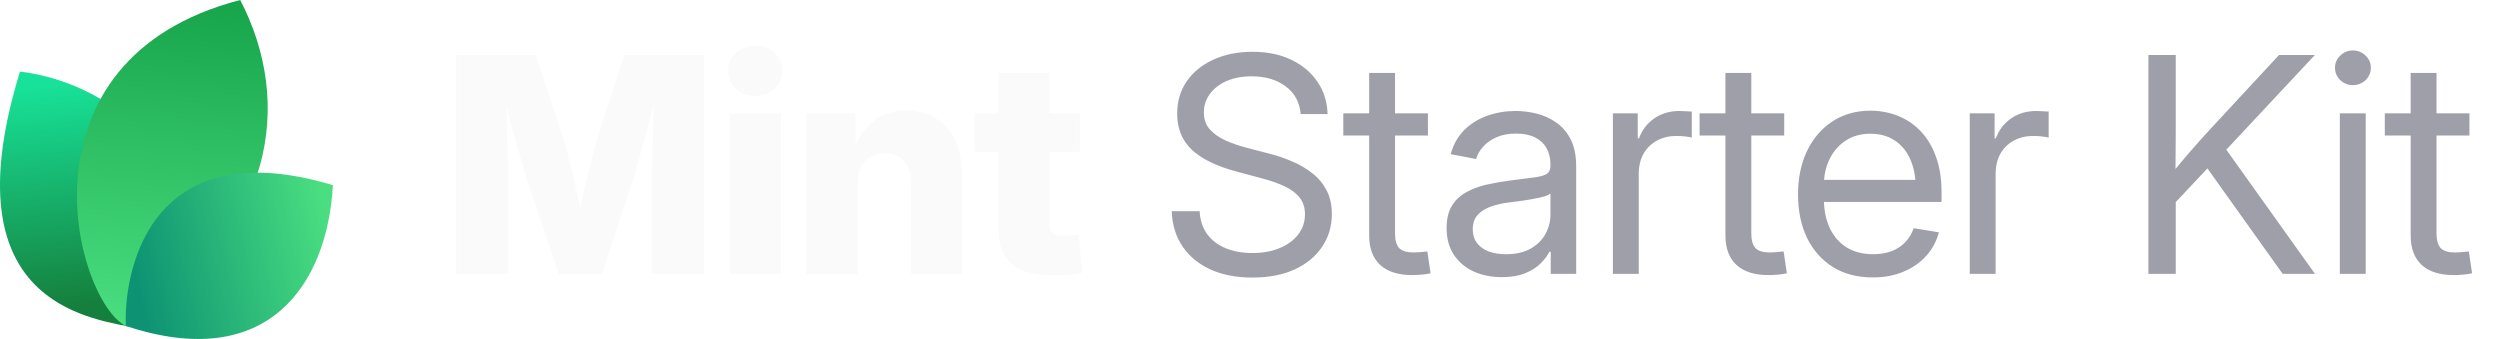
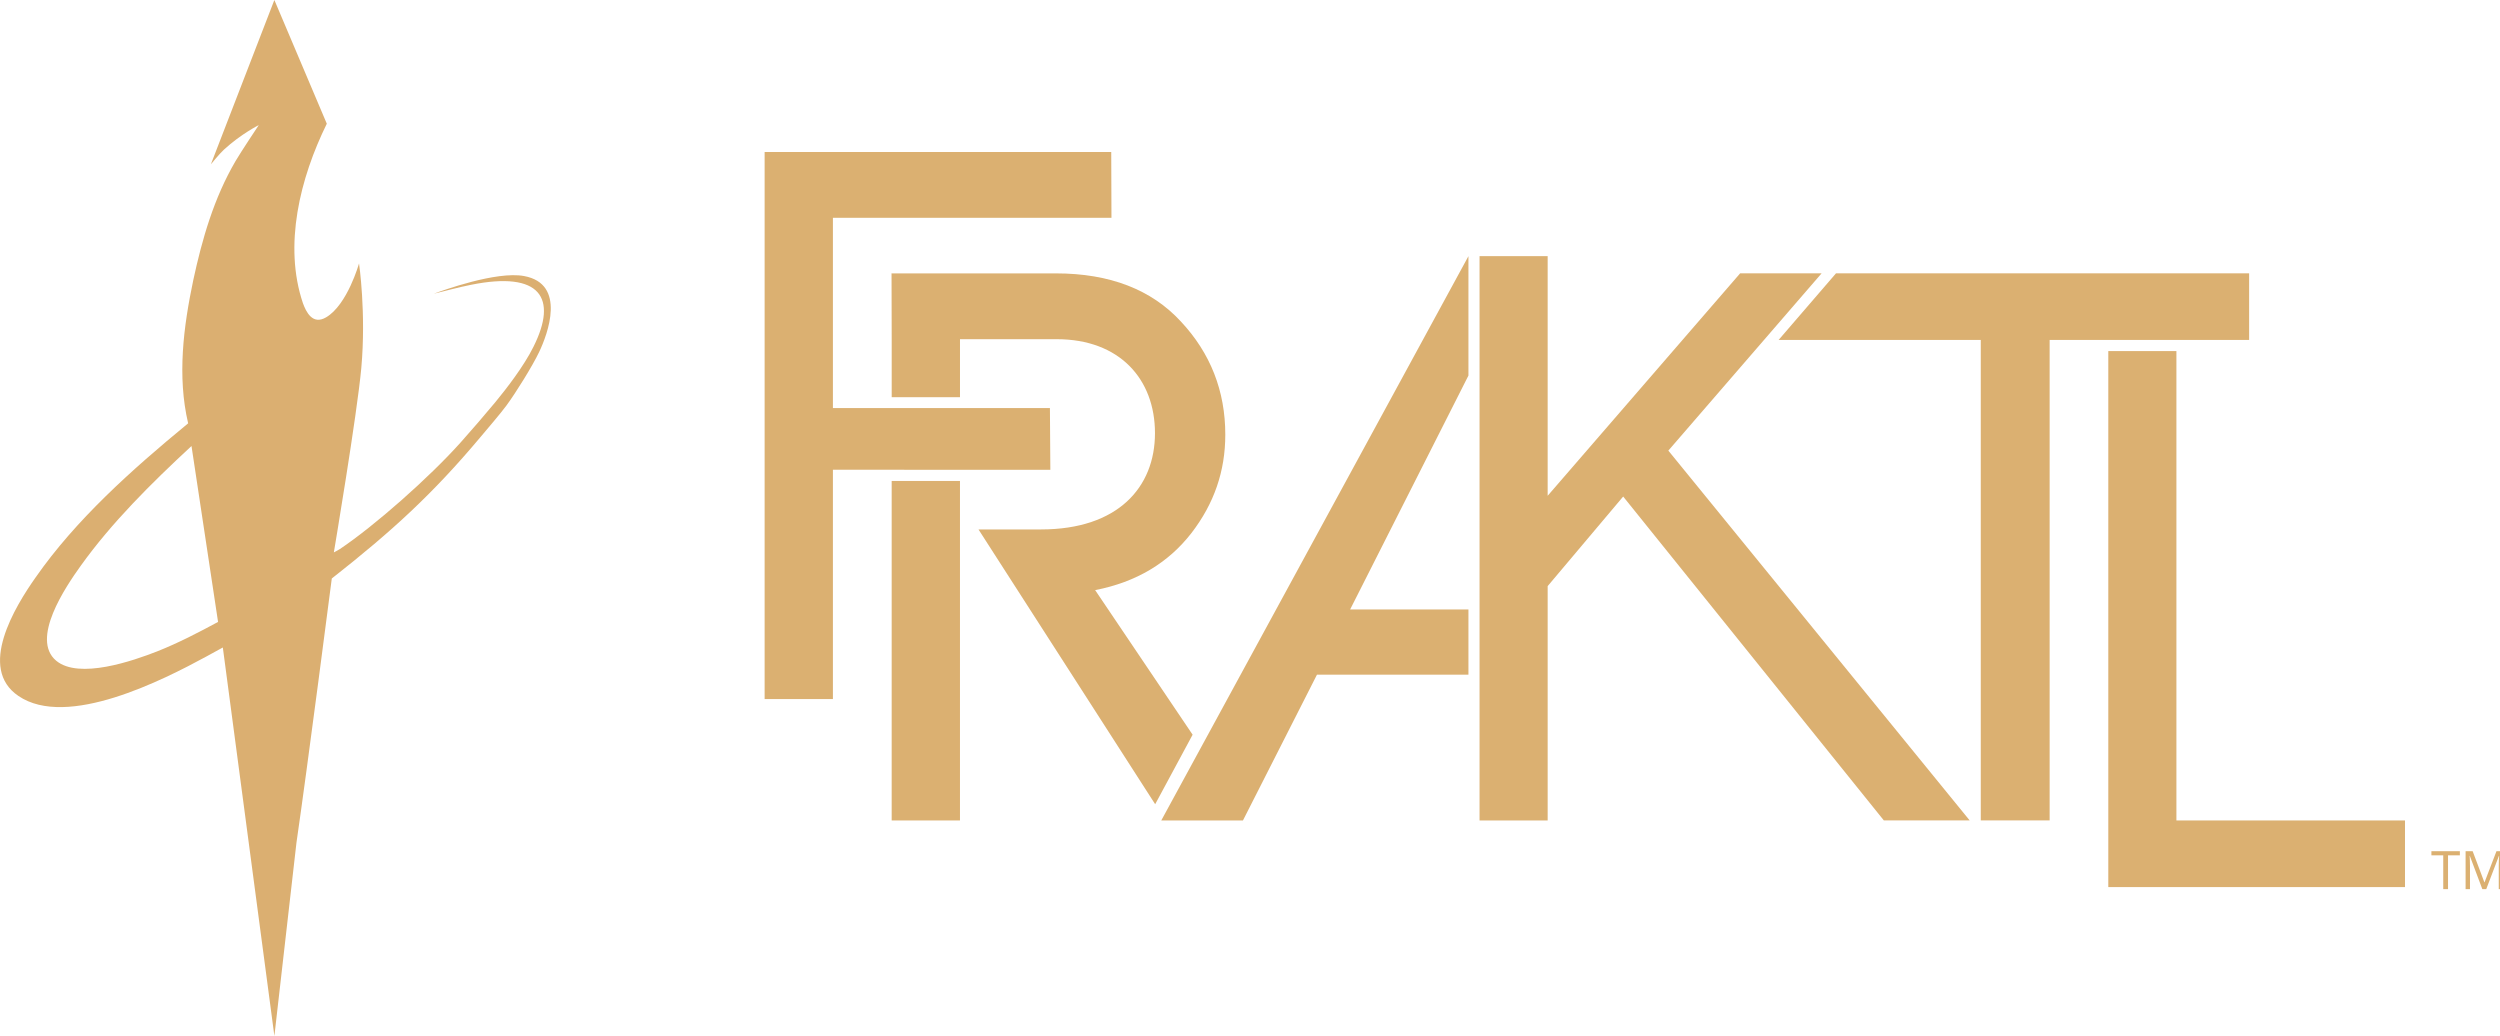
- <svg xmlns="http://www.w3.org/2000/svg" width="177" height="24" viewBox="0 0 177 24" fill="none">
-   <path d="M9.061 23.108C5.268 22.377 -3.391 20.627 1.417 5.064C9.634 6.099 16.973 14.064 9.061 23.108Z" fill="url(#paint0_linear_17557_2145)" />
-   <path d="M8.919 23.094C5.276 21.222 0.784 4.209 17.007 0C20.757 7.193 19.621 16.545 8.919 23.094Z" fill="url(#paint1_linear_17557_2145)" />
-   <path d="M8.914 23.079C8.735 19.882 10.159 9.085 23.57 13.111C23.181 20.123 18.984 26.418 8.914 23.079Z" fill="url(#paint2_linear_17557_2145)" />
-   <path d="M32.301 19.392V3.894H37.938L39.925 9.948C40.036 10.315 40.164 10.787 40.31 11.362C40.462 11.938 40.611 12.552 40.757 13.204C40.91 13.855 41.048 14.483 41.173 15.086C41.305 15.682 41.412 16.192 41.495 16.615H40.695C40.771 16.192 40.871 15.682 40.996 15.086C41.128 14.49 41.267 13.866 41.412 13.214C41.565 12.562 41.714 11.948 41.86 11.373C42.005 10.79 42.133 10.315 42.244 9.948L44.2 3.894H49.848V19.392H46.166V12.704C46.166 12.357 46.173 11.917 46.187 11.383C46.2 10.849 46.214 10.27 46.228 9.646C46.249 9.022 46.266 8.391 46.28 7.753C46.301 7.115 46.311 6.519 46.311 5.964H46.623C46.485 6.561 46.332 7.181 46.166 7.826C45.999 8.471 45.833 9.102 45.666 9.719C45.507 10.336 45.351 10.901 45.198 11.414C45.053 11.928 44.928 12.357 44.824 12.704L42.608 19.392H39.561L37.314 12.704C37.203 12.357 37.072 11.928 36.919 11.414C36.773 10.901 36.614 10.34 36.441 9.729C36.274 9.112 36.104 8.481 35.931 7.836C35.764 7.192 35.608 6.567 35.463 5.964H35.827C35.834 6.512 35.844 7.105 35.858 7.743C35.872 8.374 35.886 9.005 35.9 9.636C35.92 10.26 35.938 10.839 35.952 11.373C35.965 11.907 35.972 12.351 35.972 12.704V19.392H32.301ZM51.668 19.392V8.024H55.288V19.392H51.668ZM53.468 6.786C52.927 6.786 52.473 6.616 52.105 6.276C51.738 5.93 51.554 5.507 51.554 5.007C51.554 4.508 51.738 4.088 52.105 3.749C52.473 3.409 52.927 3.239 53.468 3.239C54.009 3.239 54.463 3.409 54.83 3.749C55.198 4.082 55.382 4.501 55.382 5.007C55.382 5.507 55.198 5.93 54.83 6.276C54.463 6.616 54.009 6.786 53.468 6.786ZM60.708 13.027V19.392H57.088V8.024H60.551L60.593 10.967H60.281C60.593 10.024 61.061 9.268 61.685 8.7C62.309 8.124 63.138 7.836 64.171 7.836C64.975 7.836 65.672 8.017 66.262 8.377C66.851 8.731 67.302 9.234 67.614 9.885C67.933 10.537 68.092 11.307 68.092 12.194V19.392H64.483V12.912C64.483 12.26 64.32 11.754 63.994 11.394C63.675 11.033 63.221 10.853 62.632 10.853C62.25 10.853 61.914 10.936 61.623 11.102C61.332 11.269 61.106 11.515 60.947 11.841C60.787 12.16 60.708 12.555 60.708 13.027ZM76.456 8.024V10.749H69.008V8.024H76.456ZM70.683 5.163H74.292V15.783C74.292 16.102 74.361 16.334 74.5 16.48C74.646 16.625 74.899 16.698 75.259 16.698C75.405 16.698 75.596 16.688 75.831 16.667C76.074 16.646 76.251 16.629 76.362 16.615L76.632 19.309C76.313 19.378 75.963 19.427 75.582 19.455C75.207 19.482 74.836 19.496 74.469 19.496C73.2 19.496 72.25 19.222 71.619 18.674C70.995 18.127 70.683 17.308 70.683 16.22V5.163Z" fill="#FAFAFA" />
-   <path d="M88.667 19.652C87.523 19.652 86.528 19.458 85.682 19.07C84.843 18.681 84.188 18.137 83.716 17.437C83.245 16.736 82.992 15.908 82.957 14.951H84.933C84.968 15.596 85.148 16.14 85.474 16.584C85.8 17.021 86.24 17.354 86.795 17.582C87.35 17.804 87.974 17.915 88.667 17.915C89.388 17.915 90.026 17.801 90.581 17.572C91.143 17.343 91.583 17.024 91.902 16.615C92.228 16.199 92.391 15.717 92.391 15.169C92.391 14.698 92.266 14.306 92.017 13.994C91.767 13.675 91.413 13.408 90.956 13.193C90.498 12.978 89.954 12.787 89.323 12.621L87.502 12.132C86.123 11.765 85.082 11.255 84.382 10.603C83.689 9.944 83.342 9.095 83.342 8.055C83.342 7.174 83.571 6.404 84.028 5.746C84.486 5.087 85.117 4.577 85.921 4.217C86.726 3.849 87.645 3.666 88.678 3.666C89.718 3.666 90.63 3.853 91.413 4.227C92.204 4.602 92.824 5.122 93.275 5.787C93.726 6.446 93.965 7.209 93.993 8.076H92.089C92.013 7.23 91.656 6.574 91.018 6.11C90.387 5.638 89.586 5.403 88.615 5.403C87.95 5.403 87.36 5.513 86.847 5.735C86.341 5.957 85.946 6.262 85.661 6.651C85.377 7.032 85.235 7.469 85.235 7.961C85.235 8.447 85.377 8.849 85.661 9.168C85.946 9.48 86.317 9.74 86.774 9.948C87.232 10.149 87.724 10.319 88.251 10.457L89.884 10.884C90.439 11.023 90.977 11.206 91.496 11.435C92.023 11.657 92.495 11.934 92.911 12.267C93.334 12.593 93.67 12.995 93.92 13.474C94.17 13.945 94.294 14.504 94.294 15.149C94.294 16.015 94.066 16.788 93.608 17.468C93.157 18.148 92.512 18.681 91.673 19.07C90.834 19.458 89.832 19.652 88.667 19.652ZM101.097 8.024V9.594H95.106V8.024H101.097ZM96.937 5.163H98.767V16.521C98.767 17 98.865 17.347 99.059 17.562C99.26 17.77 99.6 17.874 100.078 17.874C100.21 17.874 100.366 17.867 100.546 17.853C100.733 17.832 100.903 17.815 101.056 17.801L101.285 19.351C101.097 19.392 100.886 19.423 100.65 19.444C100.414 19.465 100.189 19.475 99.974 19.475C98.996 19.475 98.244 19.236 97.717 18.758C97.197 18.272 96.937 17.579 96.937 16.677V5.163ZM106.33 19.621C105.595 19.621 104.932 19.489 104.343 19.226C103.754 18.955 103.285 18.564 102.939 18.05C102.592 17.53 102.419 16.896 102.419 16.147C102.419 15.495 102.547 14.965 102.804 14.556C103.06 14.146 103.403 13.828 103.833 13.599C104.263 13.363 104.742 13.186 105.269 13.068C105.796 12.95 106.333 12.857 106.881 12.787C107.574 12.69 108.132 12.617 108.555 12.569C108.978 12.52 109.287 12.441 109.481 12.33C109.675 12.212 109.772 12.014 109.772 11.737V11.654C109.772 11.203 109.679 10.815 109.492 10.489C109.311 10.163 109.041 9.91 108.68 9.729C108.32 9.549 107.872 9.459 107.338 9.459C106.805 9.459 106.34 9.546 105.945 9.719C105.556 9.892 105.241 10.118 104.998 10.395C104.755 10.665 104.593 10.953 104.509 11.258L102.71 10.915C102.897 10.222 103.22 9.65 103.677 9.199C104.135 8.748 104.679 8.412 105.31 8.19C105.941 7.968 106.607 7.857 107.307 7.857C107.8 7.857 108.295 7.92 108.795 8.044C109.301 8.169 109.765 8.381 110.188 8.679C110.611 8.97 110.951 9.369 111.208 9.875C111.464 10.374 111.593 11.005 111.593 11.768V19.392H109.793V17.822H109.7C109.568 18.085 109.363 18.359 109.086 18.643C108.809 18.921 108.444 19.153 107.994 19.34C107.543 19.527 106.988 19.621 106.33 19.621ZM106.621 17.998C107.321 17.998 107.904 17.867 108.368 17.603C108.84 17.333 109.19 16.986 109.419 16.563C109.654 16.133 109.772 15.682 109.772 15.211V13.692C109.703 13.769 109.554 13.841 109.325 13.911C109.096 13.973 108.829 14.032 108.524 14.088C108.226 14.143 107.921 14.192 107.609 14.233C107.304 14.275 107.033 14.309 106.798 14.337C106.354 14.393 105.938 14.49 105.549 14.628C105.168 14.76 104.86 14.954 104.624 15.211C104.388 15.467 104.27 15.811 104.27 16.241C104.27 16.615 104.367 16.934 104.561 17.198C104.762 17.461 105.04 17.662 105.393 17.801C105.747 17.933 106.156 17.998 106.621 17.998ZM114.193 19.392V8.024H115.951V9.792H116.045C116.253 9.209 116.61 8.741 117.116 8.388C117.622 8.034 118.219 7.857 118.905 7.857C119.058 7.857 119.217 7.864 119.384 7.878C119.55 7.885 119.682 7.892 119.779 7.899V9.74C119.716 9.719 119.578 9.695 119.363 9.667C119.155 9.639 118.922 9.625 118.666 9.625C118.174 9.625 117.726 9.733 117.324 9.948C116.922 10.163 116.603 10.471 116.367 10.874C116.138 11.276 116.024 11.758 116.024 12.319V19.392H114.193ZM126.322 8.024V9.594H120.33V8.024H126.322ZM122.161 5.163H123.992V16.521C123.992 17 124.089 17.347 124.283 17.562C124.484 17.77 124.824 17.874 125.302 17.874C125.434 17.874 125.59 17.867 125.77 17.853C125.958 17.832 126.127 17.815 126.28 17.801L126.509 19.351C126.322 19.392 126.11 19.423 125.874 19.444C125.639 19.465 125.413 19.475 125.198 19.475C124.221 19.475 123.468 19.236 122.941 18.758C122.421 18.272 122.161 17.579 122.161 16.677V5.163ZM132.604 19.642C131.502 19.642 130.555 19.396 129.765 18.903C128.974 18.404 128.364 17.714 127.934 16.834C127.511 15.946 127.3 14.927 127.3 13.775C127.3 12.611 127.511 11.584 127.934 10.697C128.364 9.802 128.964 9.102 129.734 8.596C130.51 8.089 131.408 7.836 132.428 7.836C133.1 7.836 133.738 7.954 134.341 8.19C134.952 8.426 135.489 8.783 135.954 9.261C136.425 9.74 136.793 10.343 137.056 11.071C137.327 11.792 137.462 12.645 137.462 13.63V14.296H128.433V12.735H136.463L135.631 13.297C135.631 12.541 135.506 11.876 135.257 11.3C135.007 10.725 134.643 10.277 134.165 9.958C133.686 9.632 133.107 9.469 132.428 9.469C131.748 9.469 131.162 9.632 130.67 9.958C130.177 10.284 129.796 10.725 129.526 11.279C129.262 11.827 129.13 12.441 129.13 13.12V14.046C129.13 14.864 129.273 15.572 129.557 16.168C129.841 16.757 130.243 17.211 130.763 17.53C131.283 17.842 131.901 17.998 132.615 17.998C133.093 17.998 133.523 17.929 133.905 17.79C134.293 17.645 134.619 17.433 134.882 17.156C135.153 16.879 135.354 16.546 135.486 16.157L137.275 16.449C137.108 17.08 136.81 17.634 136.38 18.113C135.95 18.591 135.413 18.966 134.768 19.236C134.123 19.507 133.402 19.642 132.604 19.642ZM139.459 19.392V8.024H141.217V9.792H141.311C141.519 9.209 141.876 8.741 142.382 8.388C142.888 8.034 143.485 7.857 144.171 7.857C144.324 7.857 144.483 7.864 144.649 7.878C144.816 7.885 144.948 7.892 145.045 7.899V9.74C144.982 9.719 144.844 9.695 144.629 9.667C144.421 9.639 144.188 9.625 143.932 9.625C143.439 9.625 142.992 9.733 142.59 9.948C142.188 10.163 141.869 10.471 141.633 10.874C141.404 11.276 141.29 11.758 141.29 12.319V19.392H139.459ZM153.429 14.961V12.715C153.783 12.257 154.136 11.82 154.49 11.404C154.844 10.981 155.204 10.565 155.572 10.156C155.939 9.74 156.314 9.327 156.695 8.918L161.355 3.894H163.893L157.277 10.967H157.184L153.429 14.961ZM152.108 19.392V3.894H154.043V9.241L154.022 12.559L154.043 13.505V19.392H152.108ZM161.615 19.392L155.967 11.477L157.173 9.969L163.903 19.392H161.615ZM165.661 19.392V8.024H167.492V19.392H165.661ZM166.587 6.027C166.24 6.027 165.942 5.909 165.692 5.673C165.443 5.43 165.318 5.139 165.318 4.799C165.318 4.459 165.443 4.172 165.692 3.936C165.942 3.693 166.24 3.572 166.587 3.572C166.934 3.572 167.232 3.693 167.482 3.936C167.731 4.172 167.856 4.459 167.856 4.799C167.856 5.139 167.731 5.43 167.482 5.673C167.232 5.909 166.934 6.027 166.587 6.027ZM174.836 8.024V9.594H168.844V8.024H174.836ZM170.675 5.163H172.506V16.521C172.506 17 172.603 17.347 172.797 17.562C172.998 17.77 173.338 17.874 173.816 17.874C173.948 17.874 174.104 17.867 174.284 17.853C174.472 17.832 174.641 17.815 174.794 17.801L175.023 19.351C174.836 19.392 174.624 19.423 174.388 19.444C174.153 19.465 173.927 19.475 173.712 19.475C172.735 19.475 171.982 19.236 171.455 18.758C170.935 18.272 170.675 17.579 170.675 16.677V5.163Z" fill="#9F9FA9" />
+ <svg xmlns="http://www.w3.org/2000/svg" id="Layer_2" data-name="Layer 2" viewBox="0 0 996.86 413.08">
  <defs>
-     <linearGradient id="paint0_linear_17557_2145" x1="3.776" y1="5.916" x2="5.232" y2="21.559" gradientUnits="userSpaceOnUse">
-       <stop stop-color="#18E299" />
-       <stop offset="1" stop-color="#15803D" />
-     </linearGradient>
-     <linearGradient id="paint1_linear_17557_2145" x1="12.171" y1="-0.718" x2="10.19" y2="22.983" gradientUnits="userSpaceOnUse">
-       <stop stop-color="#16A34A" />
-       <stop offset="1" stop-color="#4ADE80" />
-     </linearGradient>
-     <linearGradient id="paint2_linear_17557_2145" x1="23.133" y1="15.353" x2="9.338" y2="18.52" gradientUnits="userSpaceOnUse">
-       <stop stop-color="#4ADE80" />
-       <stop offset="1" stop-color="#0D9373" />
-     </linearGradient>
+     <style>
+       .cls-1 {
+         fill: #dbaf71;
+       }
+ 
+       .cls-2, .cls-3 {
+         fill: #dbb071;
+       }
+ 
+       .cls-3 {
+         font-family: MyriadPro-Regular, 'Myriad Pro';
+         font-size: 21.2px;
+       }
+     </style>
  </defs>
+   <g id="Layer_2-2" data-name="Layer 2">
+     <g id="DESERT_SAND" data-name="DESERT SAND">
+       <path id="MARK" class="cls-1" d="M143.15,105.07s-4.61,16.45-13.11,21.46c-5.44,3.2-7.99-2.21-9.25-5.63-7.81-23.1-1.17-49.83,9.52-71.57L109.4,0l-25.32,65.53s3.41-4.21,5.21-5.86c6.75-6.21,13.89-9.79,13.89-9.79,0,0-7.09,10.64-9.22,14.28-8.71,14.86-13.38,31.29-16.88,47.47-3.95,18.75-6.46,38.42-2.06,57.17-22.71,18.68-44.79,38.49-60.77,61.37-8.35,11.83-23.25,36.28-6.91,47.33,19.39,13.26,57.81-6.42,74.87-15.68.99-.5,6.64-3.64,6.64-3.64l20.56,154.9,8.8-77.06c4.31-29.51,14.09-105.35,14.09-105.35,24.15-18.96,40.31-33.79,59.16-56.24,2.69-3.21,8.08-9.47,10.5-12.76,3.76-5.11,10.39-15.77,13.02-21.31,3.41-7.17,10.95-27.16-6.01-30.29-11.04-2.07-32.77,5.85-36,7.06,2.06-.5,10.41-2.71,14.81-3.56,27.83-5.63,34.65,5.27,24.96,24.66-3.86,7.84-10.91,16.88-15.26,22.17-3.35,4.07-10.23,12.05-13.82,16.04-12.57,14.04-34.37,33.27-48.12,42.48-.57.38-2.42,1.35-2.42,1.35,0,0,9.28-55.09,10.95-73.56,1.98-21.93-.9-41.63-.9-41.63ZM62.81,259.68c-9.79,3.85-31.33,11.33-40.4,3.78-10.32-8.63,3.68-29.37,9.78-37.85,12.3-17.18,28.01-32.79,44.17-47.76l10.59,70.14c-7.81,4.21-15.71,8.34-24.15,11.69Z" />
+       <g id="TITLE">
+         <polyline class="cls-2" points="382.78 191.78 382.78 327.15 355.55 327.15 355.55 191.78" />
+         <path class="cls-2" d="M436.68,235.3l38.87,57.66-14.93,27.72-70.45-109.57h24.93c30.67,0,45.44-16.81,45.44-38.38s-14.11-37.48-39.2-37.48h-38.55v23.13h-27.23v-49.37h65.45c21.57,0,38.14,6.48,49.86,19.19,11.81,12.63,17.71,27.72,17.71,45.11,0,14.52-4.43,27.47-13.53,39.28-9.19,11.81-21.9,19.52-38.38,22.72Z" />
+         <polygon class="cls-2" points="443.19 86.84 332.12 86.84 332.12 162.71 418.65 162.71 418.82 187.33 332.12 187.31 332.12 278.76 304.89 278.76 304.89 60.6 443.1 60.6 443.19 86.84" />
+         <polygon class="cls-2" points="538.36 243.01 585.53 243.01 585.53 269.01 525.14 269.01 495.62 327.15 463.05 327.15 585.53 102.14 585.53 149.75 538.36 243.01" />
+         <path class="cls-2" d="M751.18,327.15l-103.95-129.16-30.11,35.72v93.44h-27.16V102.14h27.16v95.55l76.76-88.71h32.48l-61.12,70.7,120.16,147.46h-34.21Z" />
+         <path class="cls-2" d="M789.82,135.55h-80.61l22.89-26.57h164.73v26.57h-79.55v191.59h-27.46v-191.59Z" />
+         <path class="cls-2" d="M840.67,353.71v-213.72h27.16v187.16h91.15v26.57h-118.31Z" />
+         <polygon class="cls-2" points="355.57 109 355.57 135.24 355.48 109 355.57 109" />
+         <text class="cls-3" transform="translate(969.29 354.54)">
+           <tspan x="0" y="0">TM</tspan>
+         </text>
+       </g>
+     </g>
+   </g>
</svg>
